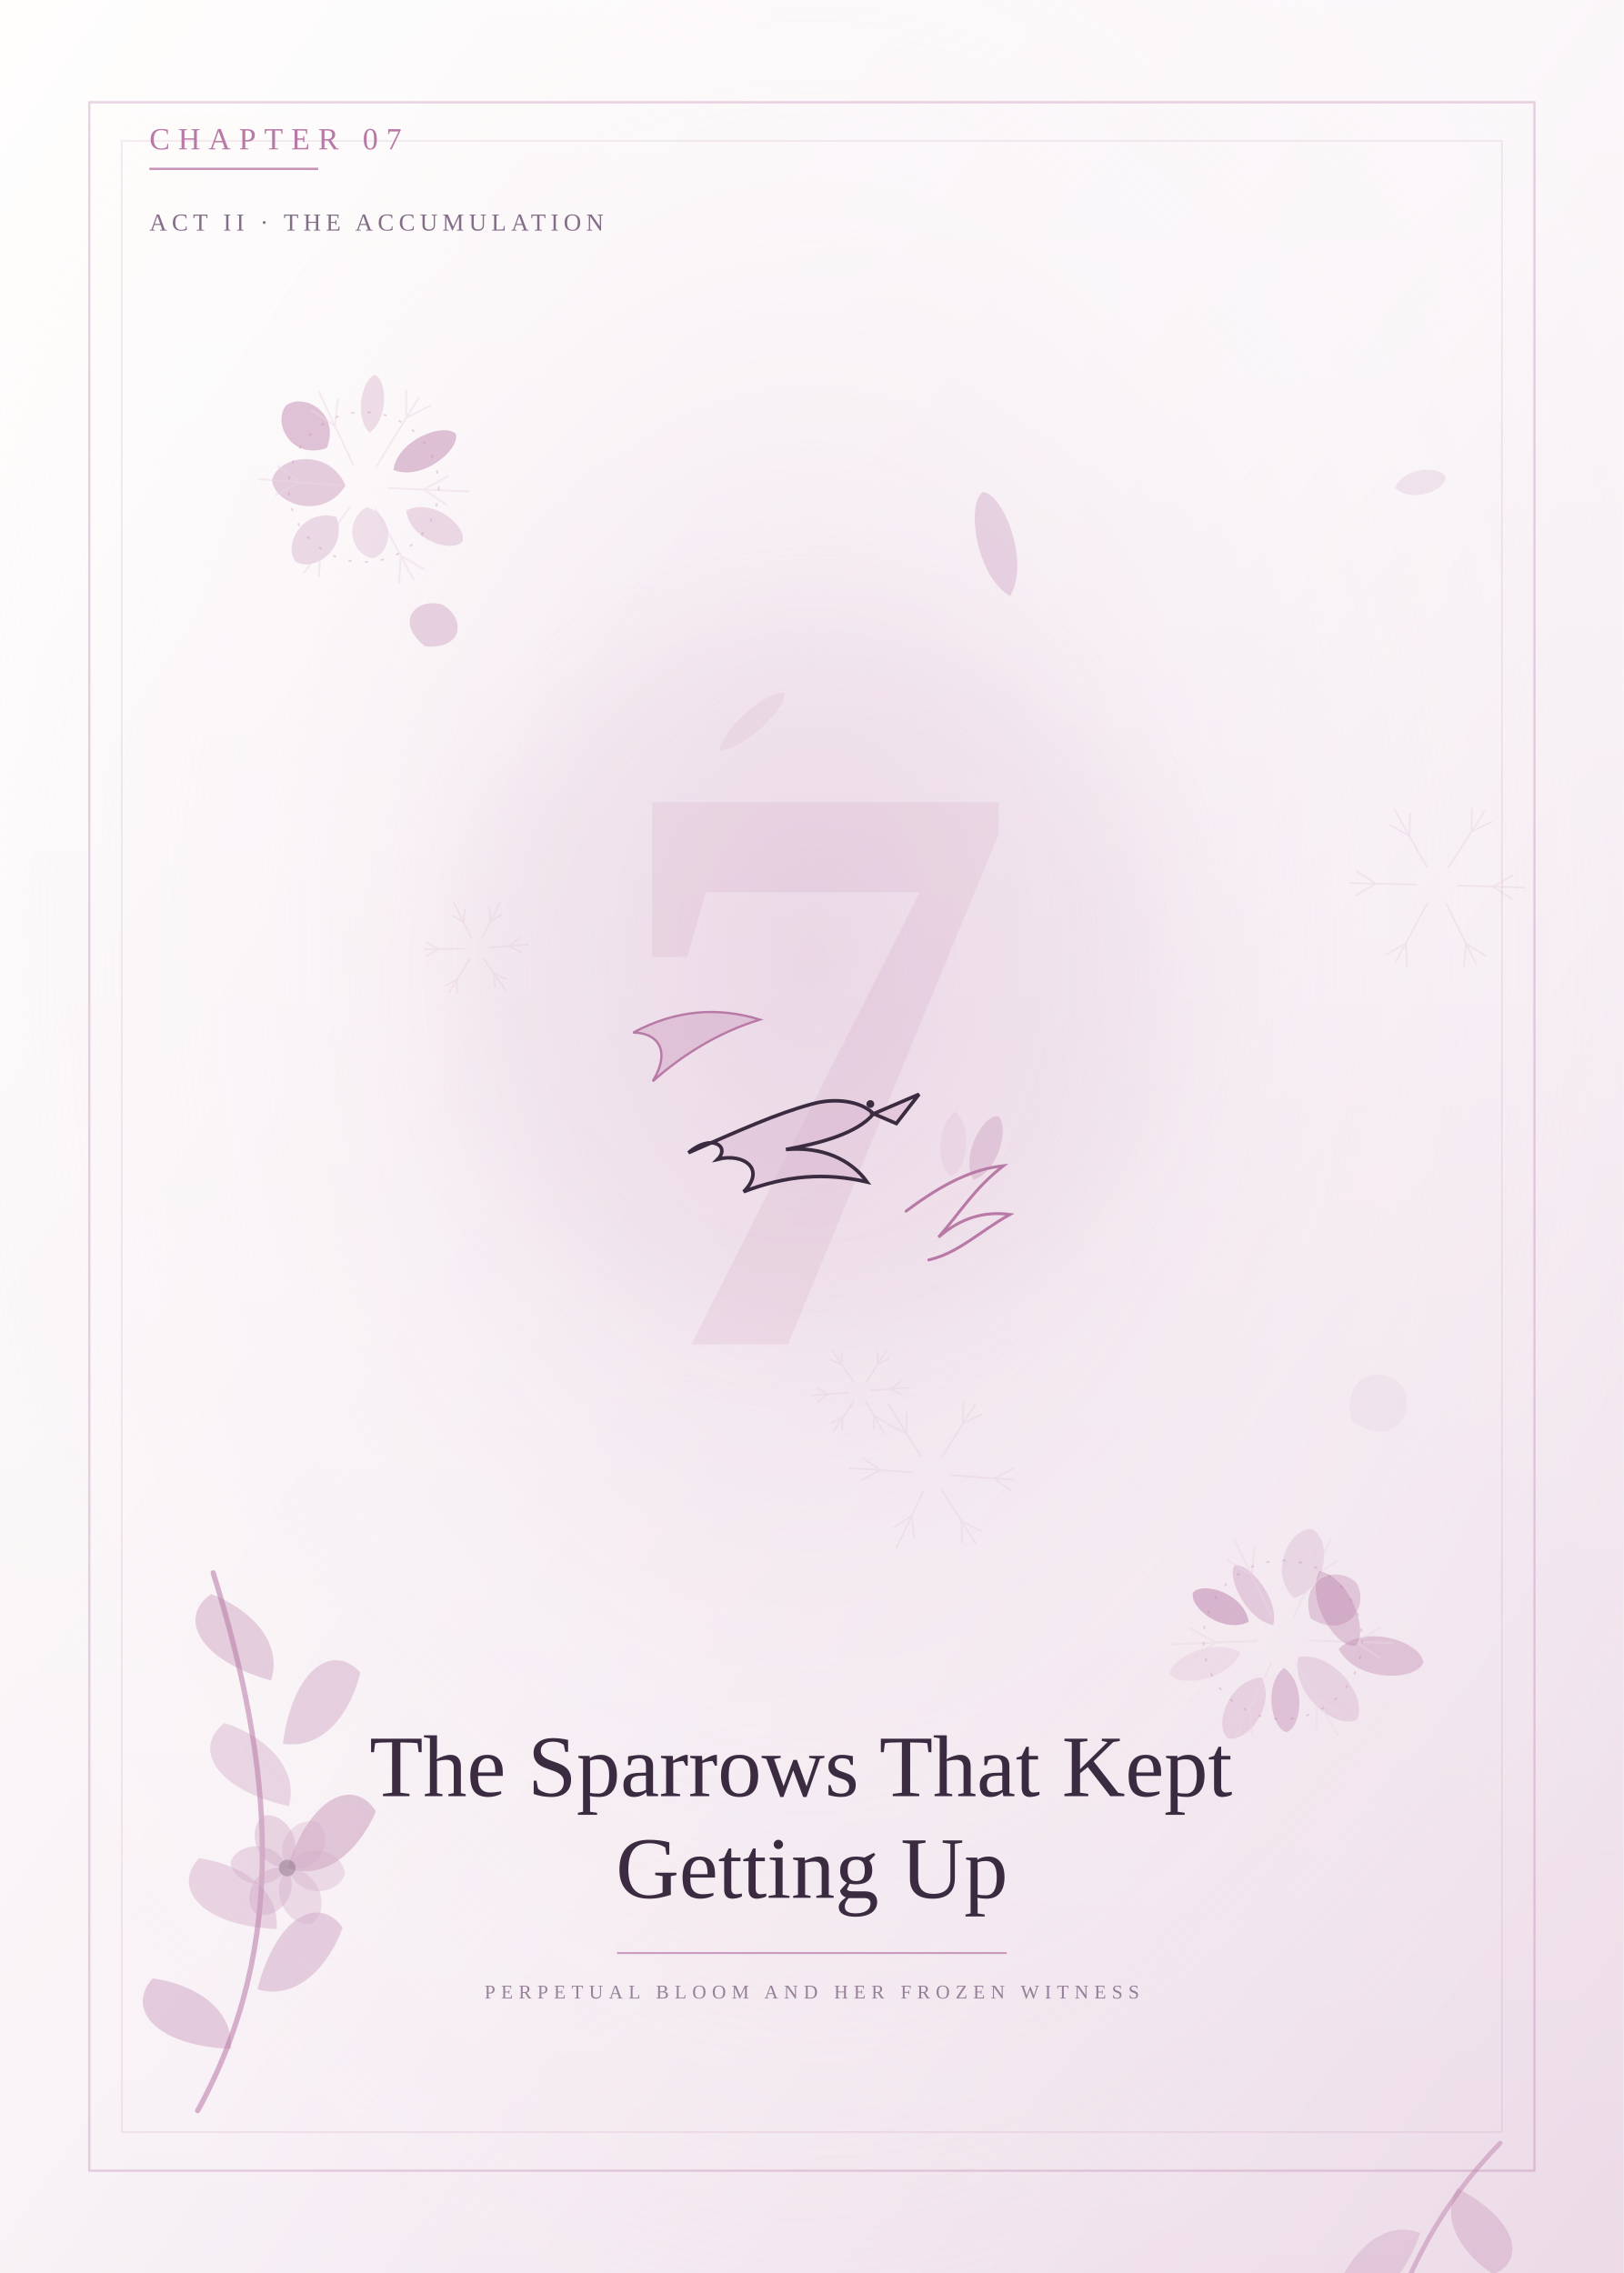
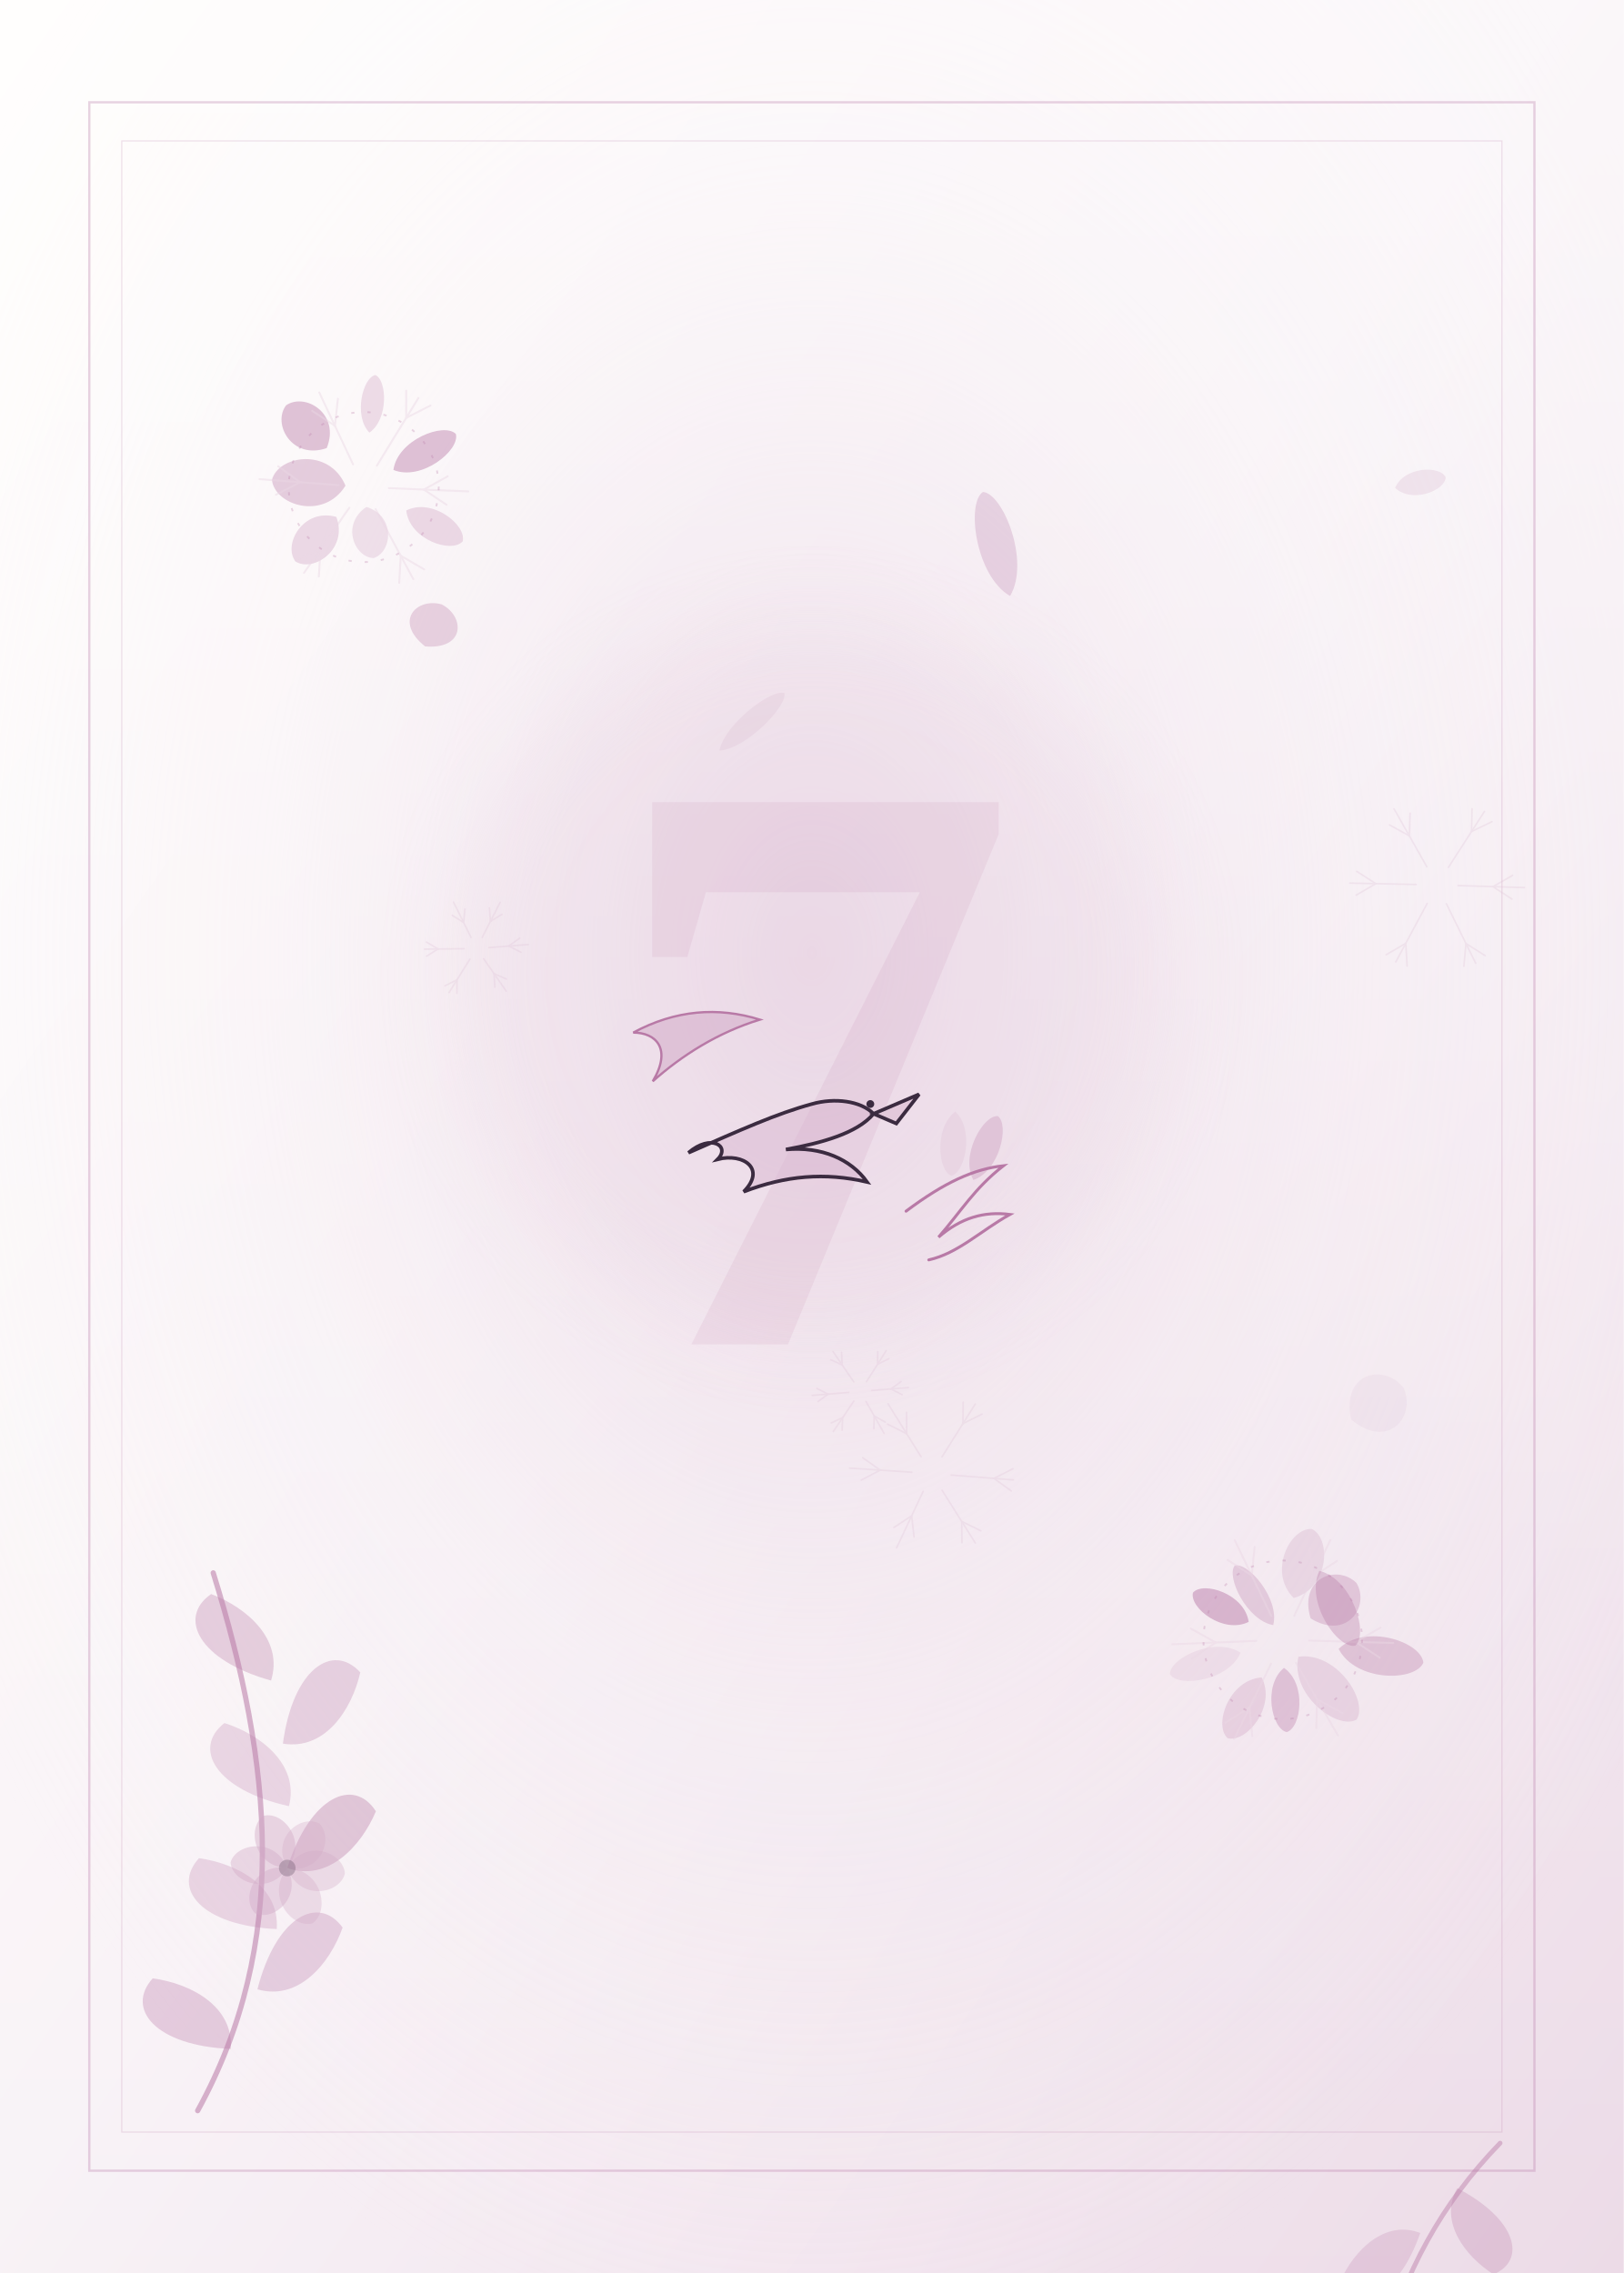
<svg xmlns="http://www.w3.org/2000/svg" viewBox="0 0 1000 1400" width="1000" height="1400" role="img" aria-labelledby="c7-title c7-desc">
  <defs>
    <linearGradient id="c7-bg" x1="0" y1="0" x2="1" y2="1">
      <stop offset="0" stop-color="#FFFDFB" />
      <stop offset="0.48" stop-color="rgb(248, 242, 246)" />
      <stop offset="1" stop-color="rgb(235, 217, 230)" />
    </linearGradient>
    <radialGradient id="c7-halo" cx="50%" cy="42%" r="62%">
      <stop offset="0" stop-color="rgb(220, 188, 211)" stop-opacity="0.7" />
      <stop offset="0.55" stop-color="rgb(241, 228, 237)" stop-opacity="0.24" />
      <stop offset="1" stop-color="rgb(248, 242, 246)" stop-opacity="0" />
    </radialGradient>
    <linearGradient id="c7-accent" x1="0" y1="0" x2="0.9" y2="1">
      <stop offset="0" stop-color="rgb(198, 148, 184)" />
      <stop offset="0.55" stop-color="#B879A6" />
      <stop offset="1" stop-color="rgb(151, 99, 136)" />
    </linearGradient>
    <linearGradient id="c7-veil" x1="0" y1="0" x2="0" y2="1">
      <stop offset="0" stop-color="#FFFFFF" stop-opacity="0.88" />
      <stop offset="0.55" stop-color="#FFFFFF" stop-opacity="0.4" />
      <stop offset="1" stop-color="#FFFFFF" stop-opacity="0.08" />
    </linearGradient>
    <radialGradient id="c7-spot" cx="50%" cy="46%" r="52%">
      <stop offset="0" stop-color="rgb(235, 217, 230)" stop-opacity="0.58" />
      <stop offset="0.55" stop-color="rgb(245, 236, 243)" stop-opacity="0.16" />
      <stop offset="1" stop-color="rgb(92, 61, 83)" stop-opacity="0.24" />
    </radialGradient>
    <radialGradient id="c7-vignette" cx="50%" cy="48%" r="72%">
      <stop offset="0" stop-color="rgb(92, 61, 83)" stop-opacity="0" />
      <stop offset="0.66" stop-color="rgb(92, 61, 83)" stop-opacity="0" />
      <stop offset="1" stop-color="rgb(92, 61, 83)" stop-opacity="0.32" />
    </radialGradient>
    <filter id="c7-blur" x="-30%" y="-30%" width="160%" height="160%">
      <feGaussianBlur stdDeviation="26" />
    </filter>
    <filter id="c7-soft" x="-20%" y="-20%" width="140%" height="140%">
      <feGaussianBlur stdDeviation="4" />
    </filter>
    <filter id="c7-shadow" x="-30%" y="-30%" width="160%" height="160%">
      <feDropShadow dx="0" dy="10" stdDeviation="14" flood-color="rgb(83, 54, 75)" flood-opacity="0.22" />
    </filter>
  </defs>
  <rect width="1000" height="1400" fill="url(#c7-bg)" />
  <rect width="1000" height="1400" fill="url(#c7-halo)" />
  <rect width="1000" height="1400" fill="url(#c7-veil)" opacity="0.5" />
  <rect x="55" y="63" width="890" height="1274" fill="none" stroke="#B879A6" stroke-width="1.4" opacity="0.32" />
  <rect x="75" y="86.8" width="850" height="1226.4" fill="none" stroke="#B879A6" stroke-width="0.7" opacity="0.22" />
  <circle cx="500" cy="602" r="220" fill="rgb(230, 208, 224)" opacity="0.24" filter="url(#c7-blur)" />
  <g>
    <g>
      <path d="M0 0 C -19.03 -9.68 -12.83 -35 0 -37.23 C 12.83 -35 19.03 -9.68 0 0 Z" transform="translate(207.14 318.38) rotate(222.54)" fill="rgb(223, 195, 215)" opacity="0.609" stroke="none" stroke-width="1.2" />
      <path d="M0 0 C -22.84 -11.81 -15.4 -42.7 0 -45.43 C 15.4 -42.7 22.84 -11.81 0 0 Z" transform="translate(212.78 299.12) rotate(274.5)" fill="#B879A6" opacity="0.344" stroke="none" stroke-width="1.2" />
      <path d="M0 0 C -20.84 -9.45 -14.05 -34.15 0 -36.33 C 14.05 -34.15 20.84 -9.45 0 0 Z" transform="translate(201.21 275.99) rotate(316.5)" fill="rgb(202, 155, 188)" opacity="0.578" stroke="none" stroke-width="1.2" />
      <path d="M0 0 C -11.05 -9.26 -7.45 -33.48 0 -35.62 C 7.45 -33.48 11.05 -9.26 0 0 Z" transform="translate(227.48 266.44) rotate(365.93)" fill="rgb(223, 195, 215)" opacity="0.546" stroke="none" stroke-width="1.2" />
      <path d="M0 0 C -14.83 -11.54 -10 -41.72 0 -44.38 C 10 -41.72 14.83 -11.54 0 0 Z" transform="translate(242.29 289.45) rotate(420.02)" fill="#B879A6" opacity="0.442" stroke="none" stroke-width="1.2" />
      <path d="M0 0 C -14.81 -10.3 -9.99 -37.24 0 -39.61 C 9.99 -37.24 14.81 -10.3 0 0 Z" transform="translate(250.2 314.4) rotate(478.79)" fill="rgb(202, 155, 188)" opacity="0.326" stroke="none" stroke-width="1.2" />
      <path d="M0 0 C -17.32 -8.27 -11.68 -29.9 0 -31.81 C 11.68 -29.9 17.32 -8.27 0 0 Z" transform="translate(225.71 312.23) rotate(532.06)" fill="rgb(223, 195, 215)" opacity="0.464" stroke="none" stroke-width="1.2" />
      <g stroke="rgb(234, 215, 228)" stroke-width="1.2" opacity="0.451" stroke-linecap="round">
        <line x1="239.44" y1="300.64" x2="288.34" y2="302.68" />
        <line x1="261.05" y1="301.54" x2="275.68" y2="293.39" />
        <line x1="261.05" y1="301.54" x2="274.95" y2="310.88" />
        <line x1="231.33" y1="313.61" x2="254.55" y2="356.69" />
        <line x1="246.79" y1="342.29" x2="261.26" y2="350.71" />
        <line x1="246.79" y1="342.29" x2="245.86" y2="359.01" />
        <line x1="215.18" y1="312.69" x2="187.23" y2="352.87" />
        <line x1="197.35" y1="338.32" x2="196.39" y2="355.03" />
        <line x1="197.35" y1="338.32" x2="182.02" y2="345.04" />
        <line x1="208.59" y1="298.83" x2="159.79" y2="295.11" />
        <line x1="184.88" y1="297.02" x2="169.98" y2="304.67" />
        <line x1="184.88" y1="297.02" x2="171.31" y2="287.21" />
        <line x1="217.43" y1="286.01" x2="196.61" y2="241.72" />
        <line x1="206.26" y1="262.25" x2="192.27" y2="253.06" />
        <line x1="206.26" y1="262.25" x2="208.11" y2="245.61" />
        <line x1="232.08" y1="286.83" x2="257.69" y2="245.11" />
        <line x1="250.16" y1="257.37" x2="250.17" y2="240.63" />
        <line x1="250.16" y1="257.37" x2="265.09" y2="249.78" />
      </g>
      <circle cx="224" cy="300" r="46.2" fill="none" stroke="#B879A6" stroke-width="1.1" opacity="0.287" stroke-dasharray="2 8" />
    </g>
    <g>
      <path d="M0 0 C -19.64 -13.71 -13.25 -49.58 0 -52.75 C 13.25 -49.58 19.64 -13.71 0 0 Z" transform="translate(799.63 1020.42) rotate(137.27)" fill="rgb(223, 195, 215)" opacity="0.6" stroke="none" stroke-width="1.2" />
      <path d="M0 0 C -13.61 -10.29 -9.18 -37.21 0 -39.59 C 9.18 -37.21 13.61 -10.29 0 0 Z" transform="translate(790.74 1027.3) rotate(177.54)" fill="#B879A6" opacity="0.355" stroke="none" stroke-width="1.2" />
      <path d="M0 0 C -16.99 -11.15 -11.46 -40.3 0 -42.87 C 11.46 -40.3 16.99 -11.15 0 0 Z" transform="translate(777 1033.18) rotate(209.3)" fill="rgb(202, 155, 188)" opacity="0.311" stroke="none" stroke-width="1.2" />
      <path d="M0 0 C -14.34 -11.83 -9.67 -42.76 0 -45.49 C 9.67 -42.76 14.34 -11.83 0 0 Z" transform="translate(764 1017.95) rotate(253)" fill="rgb(223, 195, 215)" opacity="0.335" stroke="none" stroke-width="1.2" />
      <path d="M0 0 C -14.06 -10.07 -9.48 -36.41 0 -38.74 C 9.48 -36.41 14.06 -10.07 0 0 Z" transform="translate(769 998.96) rotate(297.73)" fill="#B879A6" opacity="0.475" stroke="none" stroke-width="1.2" />
      <path d="M0 0 C -12.19 -11.35 -8.22 -41.03 0 -43.65 C 8.22 -41.03 12.19 -11.35 0 0 Z" transform="translate(784.15 1000.95) rotate(327.12)" fill="rgb(202, 155, 188)" opacity="0.407" stroke="none" stroke-width="1.2" />
      <path d="M0 0 C -19.58 -11.44 -13.21 -41.35 0 -43.99 C 13.21 -41.35 19.58 -11.44 0 0 Z" transform="translate(796.74 984.27) rotate(374.68)" fill="rgb(223, 195, 215)" opacity="0.516" stroke="none" stroke-width="1.2" />
      <path d="M0 0 C -24.53 -9.28 -16.54 -33.54 0 -35.68 C 16.54 -33.54 24.53 -9.28 0 0 Z" transform="translate(807.16 996.8) rotate(412.43)" fill="#B879A6" opacity="0.314" stroke="none" stroke-width="1.2" />
      <path d="M0 0 C -18.47 -13.74 -12.46 -49.69 0 -52.86 C 12.46 -49.69 18.47 -13.74 0 0 Z" transform="translate(824.41 1015.6) rotate(459.25)" fill="rgb(202, 155, 188)" opacity="0.491" stroke="none" stroke-width="1.2" />
      <g stroke="rgb(234, 215, 228)" stroke-width="1.2" opacity="0.451" stroke-linecap="round">
        <line x1="806.33" y1="1010.47" x2="858.05" y2="1011.97" />
        <line x1="834.88" y1="1011.3" x2="850.24" y2="1002.49" />
        <line x1="834.88" y1="1011.3" x2="849.7" y2="1020.98" />
        <line x1="798.17" y1="1024.15" x2="824.02" y2="1068.97" />
        <line x1="811.13" y1="1046.61" x2="826.68" y2="1055.06" />
        <line x1="811.13" y1="1046.61" x2="810.65" y2="1064.31" />
        <line x1="782.8" y1="1024.67" x2="760.01" y2="1071.12" />
        <line x1="769.56" y1="1051.66" x2="771.22" y2="1069.29" />
        <line x1="769.56" y1="1051.66" x2="754.61" y2="1061.14" />
        <line x1="773.67" y1="1010.66" x2="721.98" y2="1012.75" />
        <line x1="748.74" y1="1011.67" x2="734.04" y2="1021.52" />
        <line x1="748.74" y1="1011.67" x2="733.29" y2="1003.03" />
        <line x1="782.9" y1="995.28" x2="760.43" y2="948.68" />
        <line x1="770.9" y1="970.39" x2="756.02" y2="960.81" />
        <line x1="770.9" y1="970.39" x2="772.68" y2="952.78" />
        <line x1="797.03" y1="995.25" x2="819.29" y2="948.54" />
        <line x1="808.55" y1="971.08" x2="806.69" y2="953.48" />
        <line x1="808.55" y1="971.08" x2="823.39" y2="961.44" />
      </g>
      <circle cx="790" cy="1010" r="48.84" fill="none" stroke="#B879A6" stroke-width="1.1" opacity="0.287" stroke-dasharray="2 8" />
    </g>
    <path d="M0 0 C -16.14 -13.31 -10.88 -48.1 0 -51.17 C 10.88 -48.1 16.14 -13.31 0 0 Z" transform="translate(812.51 967.53) rotate(154.36)" fill="#B879A6" opacity="0.347" stroke="none" stroke-width="1.2" />
    <path d="M0 0 C -11.77 -8.28 -7.94 -29.94 0 -31.86 C 7.94 -29.94 11.77 -8.28 0 0 Z" transform="translate(859.16 300.48) rotate(78.21)" fill="rgb(223, 195, 215)" opacity="0.371" stroke="none" stroke-width="1.2" />
    <path d="M0 0 C -13.02 -10.96 -8.78 -39.62 0 -42.15 C 8.78 -39.62 13.02 -10.96 0 0 Z" transform="translate(599.48 726.79) rotate(20.96)" fill="#B879A6" opacity="0.272" stroke="none" stroke-width="1.2" />
    <path d="M0 0 C -28.31 -9.8 -19.09 -35.45 0 -37.71 C 19.09 -35.45 28.31 -9.8 0 0 Z" transform="translate(832.13 874.32) rotate(58.82)" fill="rgb(223, 195, 215)" opacity="0.205" stroke="none" stroke-width="1.2" />
    <path d="M0 0 C -23.86 -7.23 -16.09 -26.15 0 -27.82 C 16.09 -26.15 23.86 -7.23 0 0 Z" transform="translate(261.82 398.14) rotate(21.53)" fill="#B879A6" opacity="0.303" stroke="none" stroke-width="1.2" />
    <path d="M0 0 C -12.53 -10.29 -8.45 -37.22 0 -39.59 C 8.45 -37.22 12.53 -10.29 0 0 Z" transform="translate(588.37 684.66) rotate(183.58)" fill="rgb(223, 195, 215)" opacity="0.345" stroke="none" stroke-width="1.2" />
    <path d="M0 0 C -17.49 -17.22 -11.79 -62.25 0 -66.22 C 11.79 -62.25 17.49 -17.22 0 0 Z" transform="translate(622.06 367.09) rotate(345.39)" fill="#B879A6" opacity="0.262" stroke="none" stroke-width="1.2" />
    <path d="M0 0 C -10.37 -13.9 -6.99 -50.24 0 -53.45 C 6.99 -50.24 10.37 -13.9 0 0 Z" transform="translate(443.03 462.37) rotate(48.47)" fill="rgb(223, 195, 215)" opacity="0.343" stroke="none" stroke-width="1.2" />
    <g stroke="rgb(223, 195, 215)" stroke-width="1" opacity="0.3" stroke-linecap="round">
      <line x1="301.13" y1="583.65" x2="325.36" y2="581.75" />
      <line x1="313.35" y1="582.69" x2="320.07" y2="577.81" />
      <line x1="313.35" y1="582.69" x2="320.75" y2="586.47" />
      <line x1="297.87" y1="590.54" x2="311.77" y2="610.47" />
      <line x1="304.26" y1="599.7" x2="311.88" y2="603.03" />
      <line x1="304.26" y1="599.7" x2="304.75" y2="608" />
      <line x1="289.41" y1="590.75" x2="276.53" y2="611.36" />
      <line x1="281.46" y1="603.48" x2="281.39" y2="611.79" />
      <line x1="281.46" y1="603.48" x2="274.02" y2="607.18" />
      <line x1="285.81" y1="584.33" x2="261.51" y2="584.6" />
      <line x1="269.76" y1="584.5" x2="262.72" y2="588.93" />
      <line x1="269.76" y1="584.5" x2="262.63" y2="580.24" />
      <line x1="290.08" y1="577.37" x2="279.29" y2="555.59" />
      <line x1="285.54" y1="568.21" x2="278.51" y2="563.79" />
      <line x1="285.54" y1="568.21" x2="286.29" y2="559.93" />
      <line x1="296.97" y1="577.41" x2="308.03" y2="555.77" />
      <line x1="302.05" y1="567.47" x2="301.41" y2="559.18" />
      <line x1="302.05" y1="567.47" x2="309.15" y2="563.14" />
    </g>
    <g stroke="rgb(223, 195, 215)" stroke-width="1" opacity="0.3" stroke-linecap="round">
      <line x1="585.8" y1="908.53" x2="624.15" y2="911.53" />
      <line x1="612.15" y1="910.59" x2="623.87" y2="904.61" />
      <line x1="612.15" y1="910.59" x2="622.8" y2="918.32" />
      <line x1="580.16" y1="917.87" x2="600.68" y2="950.41" />
      <line x1="592.26" y1="937.06" x2="604.07" y2="942.89" />
      <line x1="592.26" y1="937.06" x2="592.43" y2="950.23" />
      <line x1="568.52" y1="918.59" x2="552.17" y2="953.41" />
      <line x1="561.47" y1="933.6" x2="562.93" y2="946.69" />
      <line x1="561.47" y1="933.6" x2="550.47" y2="940.84" />
      <line x1="561.56" y1="906.78" x2="523.18" y2="904.24" />
      <line x1="542.1" y1="905.49" x2="530.45" y2="911.61" />
      <line x1="542.1" y1="905.49" x2="531.36" y2="897.89" />
      <line x1="567.26" y1="897.28" x2="546.91" y2="864.63" />
      <line x1="558.39" y1="883.06" x2="546.62" y2="877.17" />
      <line x1="558.39" y1="883.06" x2="558.3" y2="869.89" />
      <line x1="580.15" y1="897.3" x2="600.64" y2="864.74" />
      <line x1="593.04" y1="876.82" x2="593.19" y2="863.66" />
      <line x1="593.04" y1="876.82" x2="604.83" y2="870.98" />
    </g>
    <g stroke="rgb(223, 195, 215)" stroke-width="1" opacity="0.3" stroke-linecap="round">
      <line x1="536.94" y1="856.45" x2="559.45" y2="854.64" />
      <line x1="548.67" y1="855.51" x2="554.92" y2="850.95" />
      <line x1="548.67" y1="855.51" x2="555.56" y2="859" />
      <line x1="533.35" y1="863.22" x2="544.5" y2="882.87" />
      <line x1="538.43" y1="872.17" x2="545.19" y2="875.91" />
      <line x1="538.43" y1="872.17" x2="538.17" y2="879.89" />
      <line x1="525.85" y1="862.94" x2="513.24" y2="881.68" />
      <line x1="518.96" y1="873.17" x2="518.64" y2="880.89" />
      <line x1="518.96" y1="873.17" x2="511.93" y2="876.39" />
      <line x1="522.72" y1="857.61" x2="500.21" y2="859.48" />
      <line x1="510" y1="858.67" x2="503.77" y2="863.24" />
      <line x1="510" y1="858.67" x2="503.1" y2="855.19" />
      <line x1="525.8" y1="851.13" x2="513.06" y2="832.49" />
      <line x1="518.65" y1="840.67" x2="511.6" y2="837.51" />
      <line x1="518.65" y1="840.67" x2="518.27" y2="832.95" />
      <line x1="533.65" y1="851" x2="545.75" y2="831.92" />
      <line x1="540.45" y1="840.28" x2="540.56" y2="832.56" />
      <line x1="540.45" y1="840.28" x2="547.38" y2="836.88" />
    </g>
    <g stroke="rgb(223, 195, 215)" stroke-width="1" opacity="0.3" stroke-linecap="round">
      <line x1="897.97" y1="545.44" x2="938.85" y2="546.69" />
      <line x1="919.45" y1="546.1" x2="931.59" y2="539.15" />
      <line x1="919.45" y1="546.1" x2="931.15" y2="553.77" />
      <line x1="890.77" y1="556.64" x2="908.83" y2="593.33" />
      <line x1="902.84" y1="581.16" x2="914.67" y2="588.63" />
      <line x1="902.84" y1="581.16" x2="901.55" y2="595.09" />
      <line x1="878.96" y1="556.43" x2="859.62" y2="592.47" />
      <line x1="865.77" y1="581" x2="866.58" y2="594.97" />
      <line x1="865.77" y1="581" x2="853.69" y2="588.05" />
      <line x1="872.15" y1="544.78" x2="831.26" y2="543.92" />
      <line x1="847.33" y1="544.26" x2="835.25" y2="551.32" />
      <line x1="847.33" y1="544.26" x2="835.56" y2="536.7" />
      <line x1="878.7" y1="533.81" x2="858.55" y2="498.22" />
      <line x1="867.96" y1="514.84" x2="855.72" y2="508.07" />
      <line x1="867.96" y1="514.84" x2="868.45" y2="500.86" />
      <line x1="892.06" y1="534.19" x2="914.21" y2="499.81" />
      <line x1="906.26" y1="512.15" x2="906.57" y2="498.16" />
      <line x1="906.26" y1="512.15" x2="918.87" y2="506.09" />
    </g>
    <g transform="translate(121.74 1300) rotate(5.16)">
      <path d="M 0 0 C 47.25 -108 27 -216 -20.25 -330.75" fill="none" stroke="#B879A6" stroke-width="3.24" opacity="0.55" stroke-linecap="round" />
      <path d="M0 0 C -29.7 -35.64 -25.25 -64.8 0 -64.8 C 13.37 -45.36 20.79 -16.2 0 0 Z" transform="translate(16.87 -39.69) rotate(-53.04)" fill="#B879A6" opacity="0.327" />
      <path d="M0 0 C -29.7 -35.64 -25.25 -64.8 0 -64.8 C 13.37 -45.36 20.79 -16.2 0 0 Z" transform="translate(29.93 -77.73) rotate(48.9)" fill="#B879A6" opacity="0.307" />
      <path d="M0 0 C -29.7 -35.64 -25.25 -64.8 0 -64.8 C 13.37 -45.36 20.79 -16.2 0 0 Z" transform="translate(38.42 -115.76) rotate(-52.81)" fill="#B879A6" opacity="0.26" />
      <path d="M0 0 C -29.7 -35.64 -25.25 -64.8 0 -64.8 C 13.37 -45.36 20.79 -16.2 0 0 Z" transform="translate(41.51 -153.8) rotate(52.23)" fill="#B879A6" opacity="0.377" />
      <g>
        <path d="M0 0 C -19.35 -9.73 -13.05 -35.19 0 -37.44 C 13.05 -35.19 19.35 -9.73 0 0 Z" transform="translate(41.51 -153.8) rotate(150.43)" fill="rgb(209, 168, 197)" opacity="0.325" stroke="none" stroke-width="1.2" />
        <path d="M0 0 C -18.35 -8.89 -12.38 -32.14 0 -34.19 C 12.38 -32.14 18.35 -8.89 0 0 Z" transform="translate(41.51 -153.8) rotate(210.43)" fill="rgb(209, 168, 197)" opacity="0.406" stroke="none" stroke-width="1.2" />
        <path d="M0 0 C -18.29 -9.12 -12.33 -32.99 0 -35.09 C 12.33 -32.99 18.29 -9.12 0 0 Z" transform="translate(41.51 -153.8) rotate(270.43)" fill="rgb(209, 168, 197)" opacity="0.393" stroke="none" stroke-width="1.2" />
        <path d="M0 0 C -18.49 -9.17 -12.47 -33.17 0 -35.29 C 12.47 -33.17 18.49 -9.17 0 0 Z" transform="translate(41.51 -153.8) rotate(330.43)" fill="rgb(209, 168, 197)" opacity="0.426" stroke="none" stroke-width="1.2" />
        <path d="M0 0 C -19.16 -8.79 -12.92 -31.77 0 -33.8 C 12.92 -31.77 19.16 -8.79 0 0 Z" transform="translate(41.51 -153.8) rotate(390.43)" fill="rgb(209, 168, 197)" opacity="0.309" stroke="none" stroke-width="1.2" />
        <path d="M0 0 C -19.62 -9.28 -13.23 -33.53 0 -35.67 C 13.23 -33.53 19.62 -9.28 0 0 Z" transform="translate(41.51 -153.8) rotate(450.43)" fill="rgb(209, 168, 197)" opacity="0.328" stroke="none" stroke-width="1.2" />
        <circle cx="41.51" cy="-153.8" r="5.13" fill="#3B2B40" opacity="0.25" />
      </g>
      <path d="M0 0 C -29.7 -35.64 -25.25 -64.8 0 -64.8 C 13.37 -45.36 20.79 -16.2 0 0 Z" transform="translate(39.13 -191.84) rotate(-42.98)" fill="#B879A6" opacity="0.253" />
      <path d="M0 0 C -29.7 -35.64 -25.25 -64.8 0 -64.8 C 13.37 -45.36 20.79 -16.2 0 0 Z" transform="translate(31.94 -229.87) rotate(42.21)" fill="#B879A6" opacity="0.292" />
      <path d="M0 0 C -29.7 -35.64 -25.25 -64.8 0 -64.8 C 13.37 -45.36 20.79 -16.2 0 0 Z" transform="translate(21.18 -267.91) rotate(-39.88)" fill="#B879A6" opacity="0.324" />
    </g>
    <g transform="translate(923.88 1320) rotate(200.57)">
      <path d="M 0 0 C 42 -96 24 -192 -18 -294" fill="none" stroke="#B879A6" stroke-width="2.88" opacity="0.45" stroke-linecap="round" />
      <path d="M0 0 C -26.4 -31.68 -22.44 -57.6 0 -57.6 C 11.88 -40.32 18.48 -14.4 0 0 Z" transform="translate(15 -35.28) rotate(-43.4)" fill="#B879A6" opacity="0.266" />
      <path d="M0 0 C -26.4 -31.68 -22.44 -57.6 0 -57.6 C 11.88 -40.32 18.48 -14.4 0 0 Z" transform="translate(26.61 -69.09) rotate(38.35)" fill="#B879A6" opacity="0.223" />
      <path d="M0 0 C -26.4 -31.68 -22.44 -57.6 0 -57.6 C 11.88 -40.32 18.48 -14.4 0 0 Z" transform="translate(34.15 -102.9) rotate(-40.07)" fill="#B879A6" opacity="0.299" />
      <path d="M0 0 C -26.4 -31.68 -22.44 -57.6 0 -57.6 C 11.88 -40.32 18.48 -14.4 0 0 Z" transform="translate(36.89 -136.71) rotate(58.84)" fill="#B879A6" opacity="0.313" />
      <g>
        <path d="M0 0 C -15.79 -8.86 -10.65 -32.03 0 -34.07 C 10.65 -32.03 15.79 -8.86 0 0 Z" transform="translate(36.89 -136.71) rotate(233.93)" fill="rgb(209, 168, 197)" opacity="0.278" stroke="none" stroke-width="1.2" />
        <path d="M0 0 C -18.04 -7.91 -12.17 -28.58 0 -30.41 C 12.17 -28.58 18.04 -7.91 0 0 Z" transform="translate(36.89 -136.71) rotate(293.93)" fill="rgb(209, 168, 197)" opacity="0.342" stroke="none" stroke-width="1.2" />
        <path d="M0 0 C -17.4 -7.84 -11.73 -28.34 0 -30.15 C 11.73 -28.34 17.4 -7.84 0 0 Z" transform="translate(36.89 -136.71) rotate(353.93)" fill="rgb(209, 168, 197)" opacity="0.286" stroke="none" stroke-width="1.2" />
        <path d="M0 0 C -17.74 -8.96 -11.97 -32.4 0 -34.47 C 11.97 -32.4 17.74 -8.96 0 0 Z" transform="translate(36.89 -136.71) rotate(413.93)" fill="rgb(209, 168, 197)" opacity="0.441" stroke="none" stroke-width="1.2" />
        <path d="M0 0 C -16.64 -9.57 -11.22 -34.61 0 -36.82 C 11.22 -34.61 16.64 -9.57 0 0 Z" transform="translate(36.89 -136.71) rotate(473.93)" fill="rgb(209, 168, 197)" opacity="0.298" stroke="none" stroke-width="1.2" />
        <path d="M0 0 C -16.64 -8.12 -11.23 -29.36 0 -31.23 C 11.23 -29.36 16.64 -8.12 0 0 Z" transform="translate(36.89 -136.71) rotate(533.93)" fill="rgb(209, 168, 197)" opacity="0.341" stroke="none" stroke-width="1.2" />
        <circle cx="36.89" cy="-136.71" r="4.56" fill="#3B2B40" opacity="0.25" />
      </g>
      <path d="M0 0 C -26.4 -31.68 -22.44 -57.6 0 -57.6 C 11.88 -40.32 18.48 -14.4 0 0 Z" transform="translate(34.78 -170.52) rotate(-38.66)" fill="#B879A6" opacity="0.289" />
      <path d="M0 0 C -26.4 -31.68 -22.44 -57.6 0 -57.6 C 11.88 -40.32 18.48 -14.4 0 0 Z" transform="translate(28.39 -204.33) rotate(39.07)" fill="#B879A6" opacity="0.262" />
      <path d="M0 0 C -26.4 -31.68 -22.44 -57.6 0 -57.6 C 11.88 -40.32 18.48 -14.4 0 0 Z" transform="translate(18.83 -238.14) rotate(-47.54)" fill="#B879A6" opacity="0.25" />
    </g>
  </g>
  <text x="500" y="828" font-family="Georgia, 'Times New Roman', serif" font-size="510" font-weight="700" fill="#B879A6" fill-opacity="0.12" text-anchor="middle" transform="rotate(0 500 828)">7</text>
  <g transform="translate(500 688) scale(1)">
    <g stroke="#3B2B40" stroke-width="2.2" stroke-linecap="round" fill="none">
      <path d="M -76,22 C -44,8 -22,-2 0,-8 C 14,-12 30,-10 38,-2 C 28,10 6,16 -16,20 C 6,18 24,26 34,40 C 8,34 -16,36 -42,46 C -28,32 -42,22 -58,26 C -50,18 -62,10 -76,22 Z" fill="rgb(216, 181, 206)" fill-opacity="0.45" />
      <path d="M 38,-2 L 66,-14 L 52,4 Z" fill="rgb(227, 201, 219)" />
      <circle cx="36" cy="-8" r="2.4" fill="#3B2B40" stroke="none" />
      <path d="M 58,58 C 82,40 100,32 118,30 C 100,44 92,58 78,74 C 92,62 106,58 122,60 C 104,70 90,84 72,88" stroke="#B879A6" stroke-width="1.8" />
      <path d="M -110,-52 C -84,-66 -58,-68 -32,-60 C -58,-52 -80,-38 -98,-22 C -86,-42 -96,-52 -110,-52 Z" fill="rgb(205, 161, 193)" fill-opacity="0.45" stroke="#B879A6" stroke-width="1.4" />
    </g>
  </g>
-   <g>
-     <line x1="92" y1="104" x2="196" y2="104" stroke="#B879A6" stroke-width="1.4" opacity="0.8" />
-     <text x="92" y="92" font-family="Georgia, 'Times New Roman', serif" font-size="19" letter-spacing="5" fill="#B879A6">CHAPTER 07</text>
-     <text x="92" y="142" font-family="Georgia, 'Times New Roman', serif" font-size="15" letter-spacing="3" fill="#5B3F62" fill-opacity="0.75">ACT II · THE ACCUMULATION</text>
-   </g>
-   <g>
-     <text x="500" y="1106.28" font-family="Georgia, 'Times New Roman', serif" font-size="54" font-weight="400" fill="#3B2B40" text-anchor="middle">
-       <tspan x="500" dy="0">The Sparrows That Kept</tspan>
-       <tspan x="500" dy="62.64">Getting Up</tspan>
-     </text>
-     <line x1="380" y1="1202.92" x2="620" y2="1202.92" stroke="#B879A6" stroke-width="1.2" opacity="0.7" />
-     <text x="500" y="1230.92" font-family="Georgia, 'Times New Roman', serif" font-size="12" letter-spacing="3.5" fill="#5B3F62" fill-opacity="0.62" text-anchor="middle">PERPETUAL BLOOM AND HER FROZEN WITNESS</text>
-   </g>
</svg>
